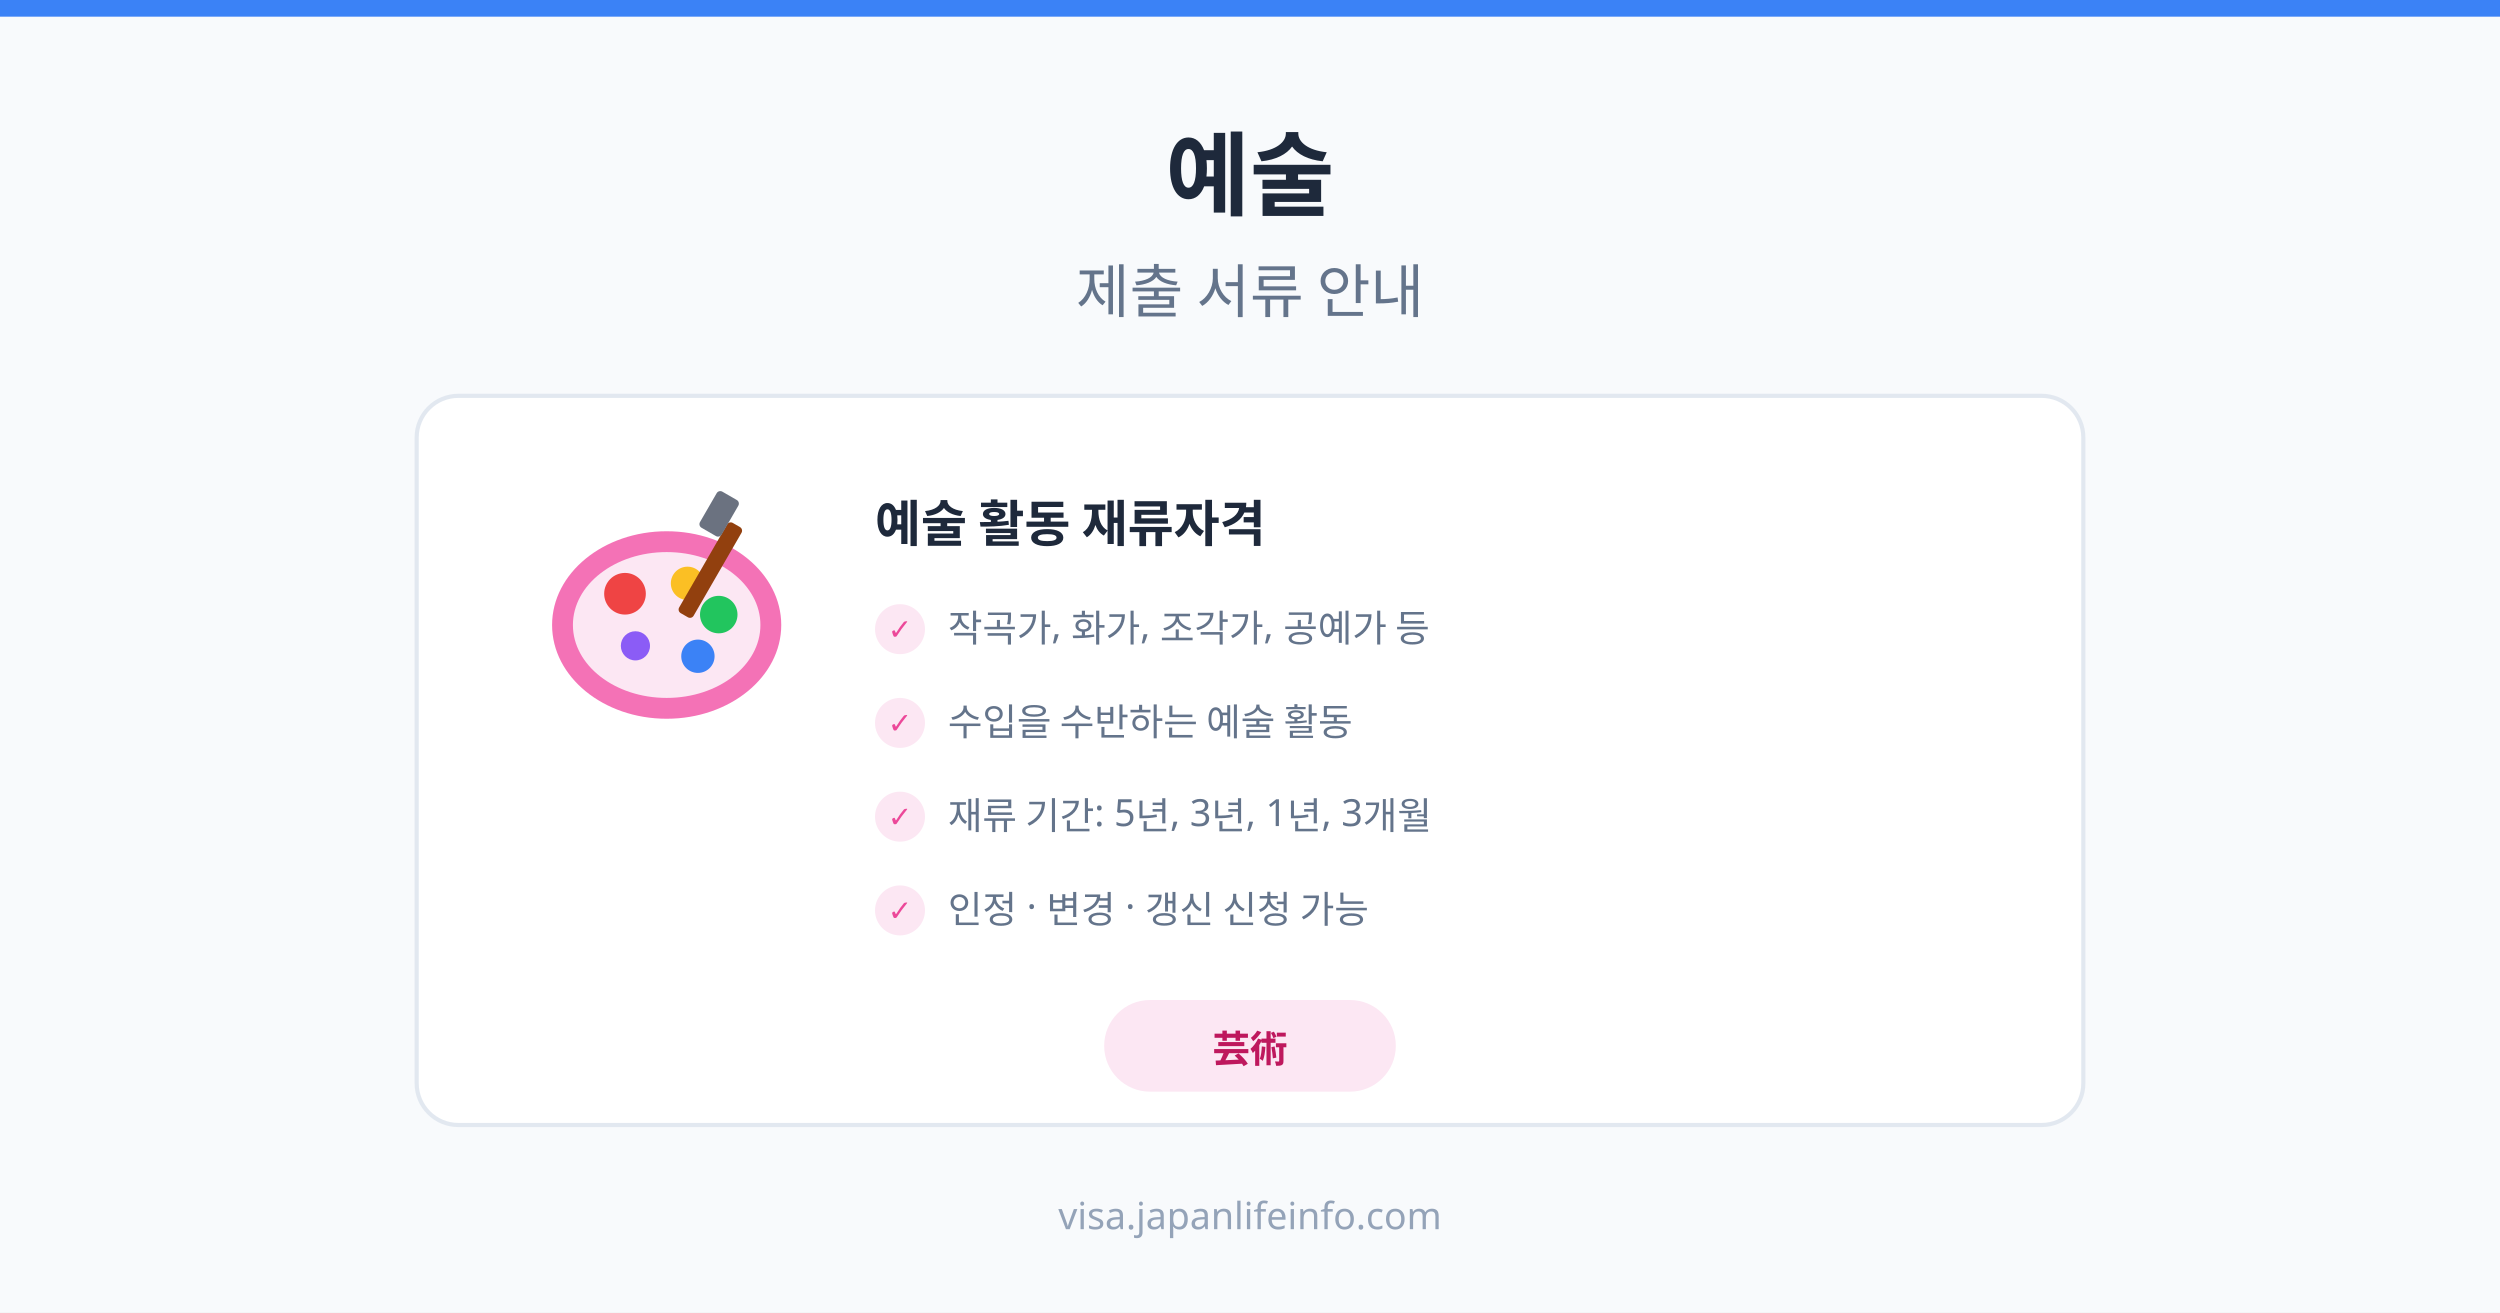
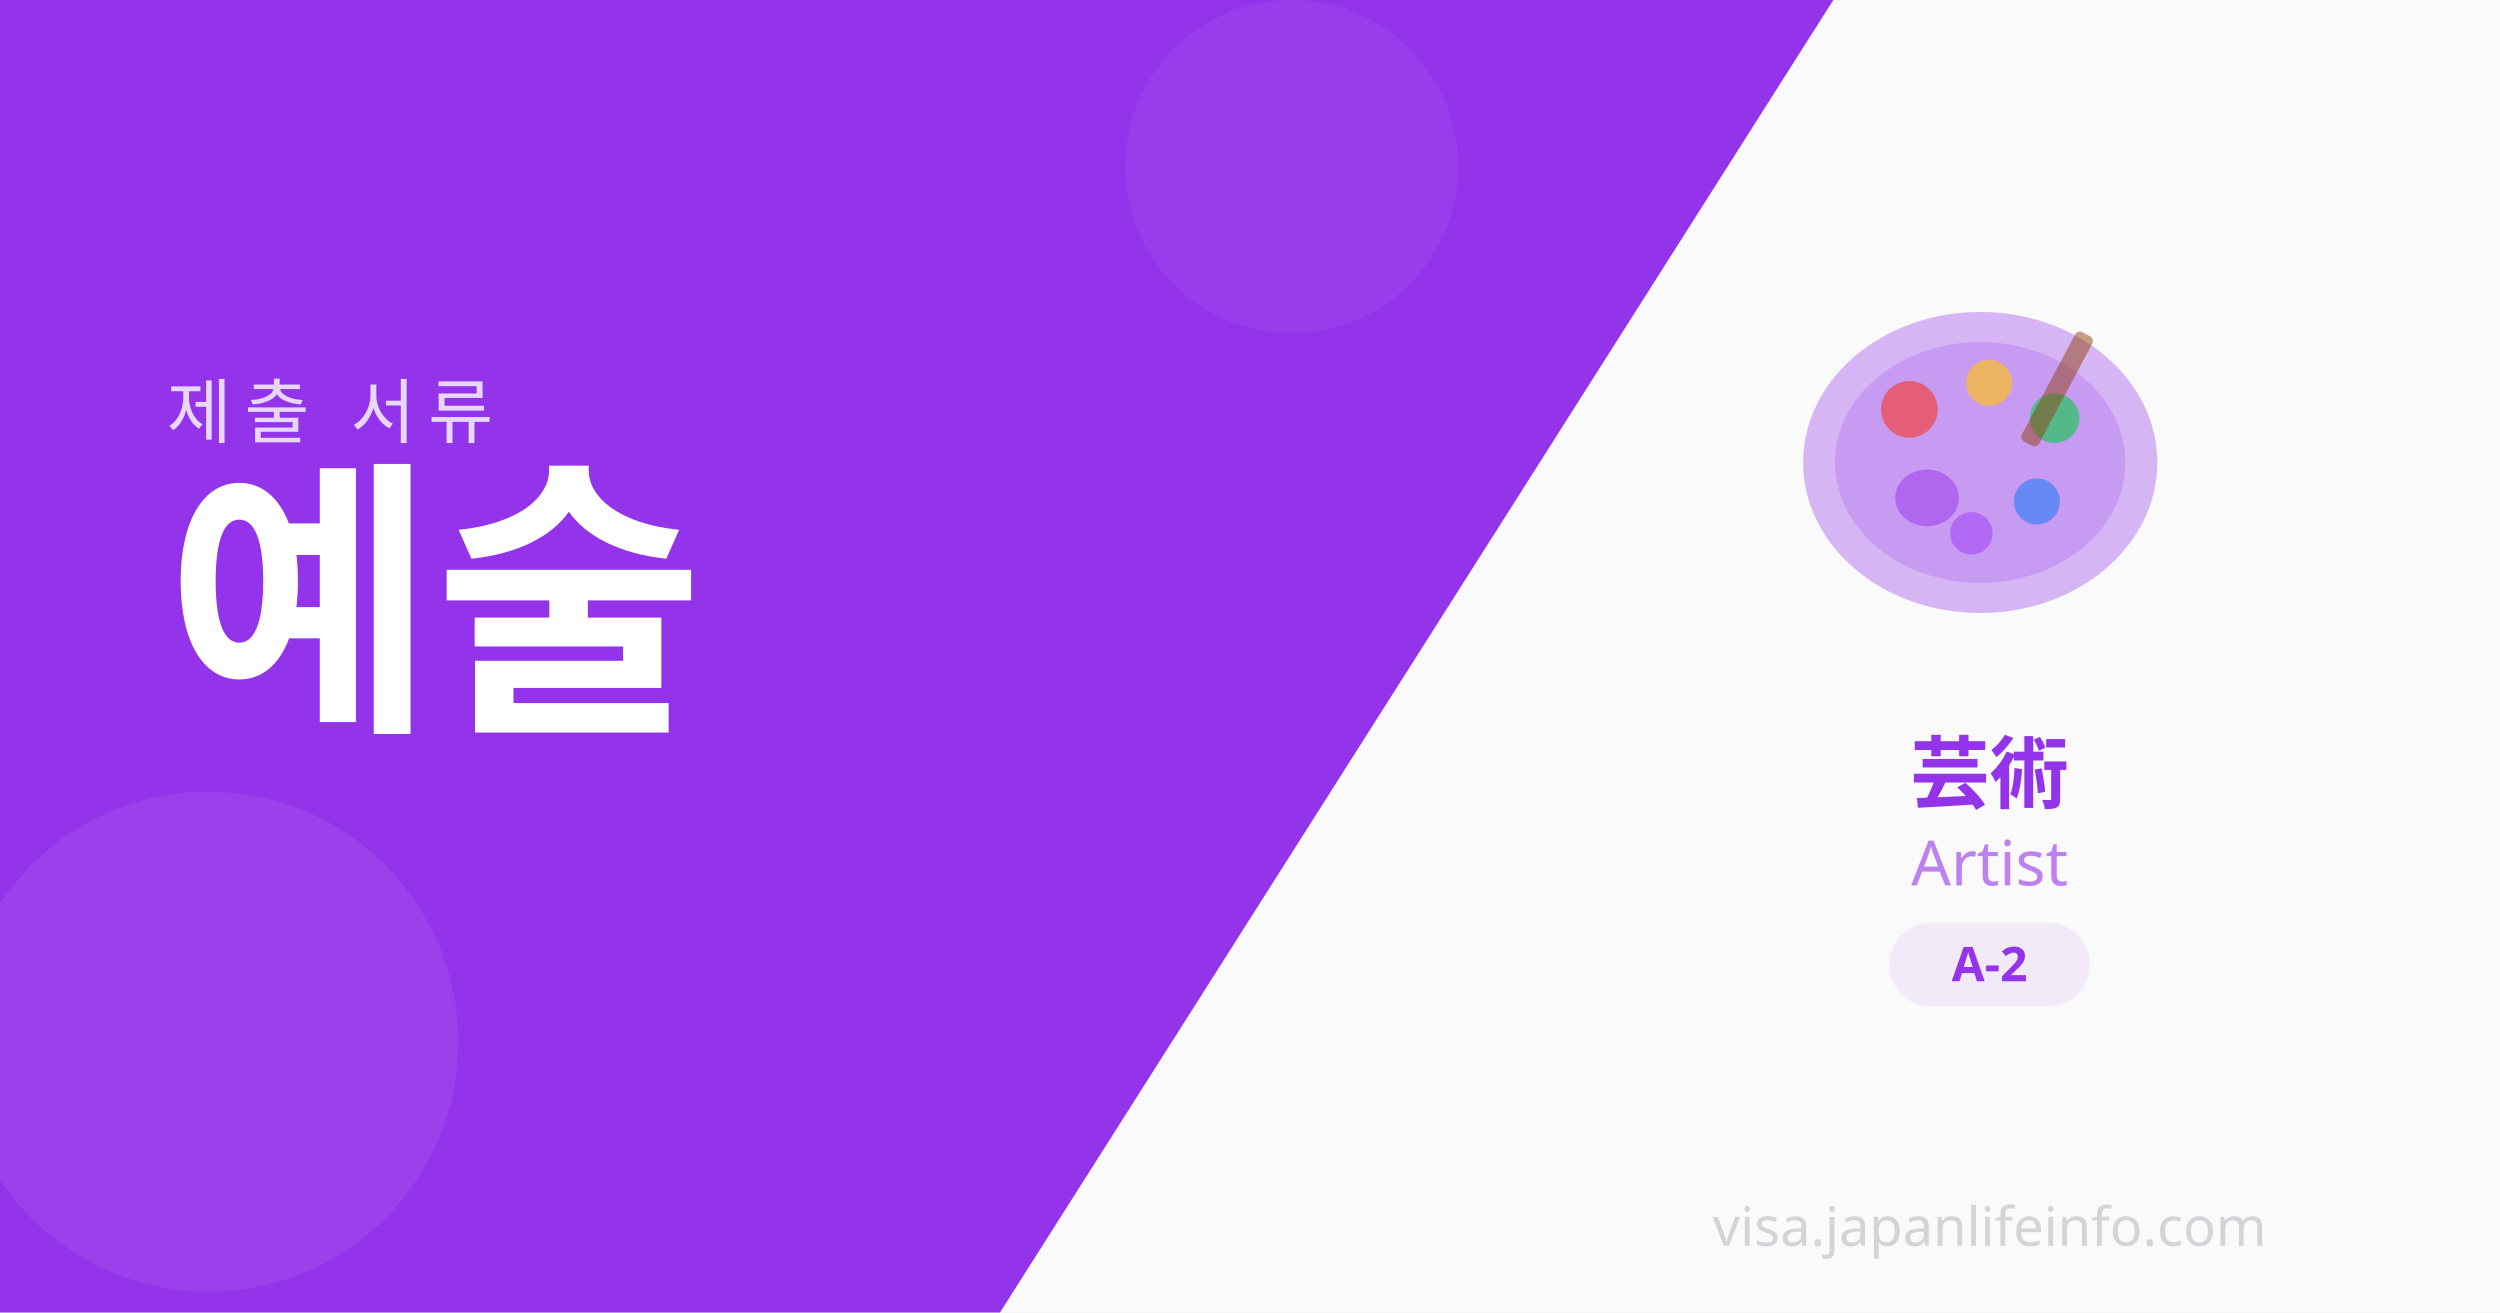
<svg xmlns="http://www.w3.org/2000/svg" width="1200" height="630" viewBox="0 0 1200 630" fill="none">
-   <rect width="1200" height="630" fill="#f8fafc" />
-   <rect width="1200" height="8" fill="url(#headerGradient)" />
-   <text x="600" y="100" text-anchor="middle" fill="#1e293b" font-family="sans-serif" font-size="44" font-weight="bold">예술</text>
-   <text x="600" y="150" text-anchor="middle" fill="#64748b" font-family="sans-serif" font-size="28">제출 서류 안내</text>
-   <g transform="translate(200, 190)">
-     <rect width="800" height="350" rx="20" fill="white" stroke="#e2e8f0" stroke-width="2" />
-     <g transform="translate(60, 50)">
-       <ellipse cx="60" cy="60" rx="55" ry="45" fill="#f472b6" />
-       <ellipse cx="60" cy="60" rx="45" ry="35" fill="#fce7f3" />
-       <circle cx="40" cy="45" r="10" fill="#ef4444" />
-       <circle cx="70" cy="40" r="8" fill="#fbbf24" />
-       <circle cx="85" cy="55" r="9" fill="#22c55e" />
-       <circle cx="75" cy="75" r="8" fill="#3b82f6" />
-       <circle cx="45" cy="70" r="7" fill="#8b5cf6" />
-       <rect x="90" y="10" width="8" height="50" rx="2" fill="#92400e" transform="rotate(30 90 10)" />
-       <rect x="85" y="-5" width="12" height="20" rx="2" fill="#6b7280" transform="rotate(30 85 -5)" />
-     </g>
-     <g transform="translate(220, 40)">
-       <text x="0" y="30" fill="#1e293b" font-family="sans-serif" font-size="24" font-weight="bold">예술 활동 재류자격</text>
-       <g transform="translate(0, 60)">
-         <circle cx="12" cy="12" r="12" fill="#fce7f3" />
-         <text x="12" y="17" text-anchor="middle" fill="#ec4899" font-family="sans-serif" font-size="14">✓</text>
-         <text x="35" y="18" fill="#64748b" font-family="sans-serif" font-size="18">작곡가, 화가, 조각가, 공예가 등</text>
-       </g>
-       <g transform="translate(0, 105)">
-         <circle cx="12" cy="12" r="12" fill="#fce7f3" />
-         <text x="12" y="17" text-anchor="middle" fill="#ec4899" font-family="sans-serif" font-size="14">✓</text>
-         <text x="35" y="18" fill="#64748b" font-family="sans-serif" font-size="18">수입을 수반하는 예술 활동</text>
-       </g>
-       <g transform="translate(0, 150)">
-         <circle cx="12" cy="12" r="12" fill="#fce7f3" />
-         <text x="12" y="17" text-anchor="middle" fill="#ec4899" font-family="sans-serif" font-size="14">✓</text>
-         <text x="35" y="18" fill="#64748b" font-family="sans-serif" font-size="18">재류 기간: 5년, 3년, 1년, 3개월</text>
-       </g>
-       <g transform="translate(0, 195)">
-         <circle cx="12" cy="12" r="12" fill="#fce7f3" />
-         <text x="12" y="17" text-anchor="middle" fill="#ec4899" font-family="sans-serif" font-size="14">✓</text>
-         <text x="35" y="18" fill="#64748b" font-family="sans-serif" font-size="18">인정 · 변경 · 갱신 신청 가능</text>
-       </g>
-     </g>
-     <rect x="330" y="290" width="140" height="44" rx="22" fill="#fce7f3" />
-     <text x="400" y="320" text-anchor="middle" fill="#be185d" font-family="sans-serif" font-size="18" font-weight="bold">芸術</text>
+   <defs>
+     <linearGradient id="splitGrad" x1="0" y1="0" x2="700" y2="630">
+       <stop offset="0%" stop-color="#9333ea" />
+       <stop offset="100%" stop-color="#ec4899" />
+     </linearGradient>
+     <clipPath id="diagClip">
+       <polygon points="0,0 880,0 480,630 0,630" />
+     </clipPath>
+   </defs>
+   <rect width="1200" height="630" fill="#fafafa" />
+   <polygon points="0,0 880,0 480,630 0,630" fill="url(#splitGrad)" />
+   <g clip-path="url(#diagClip)">
+     <circle cx="100" cy="500" r="120" fill="white" opacity="0.07" />
+     <circle cx="620" cy="80" r="80" fill="white" opacity="0.05" />
+     <text x="80" y="210" fill="white" font-family="'Noto Sans KR', 'Noto Sans JP', sans-serif" font-size="34" font-weight="500" letter-spacing="6" opacity="0.8">제출 서류</text>
+     <text x="80" y="340" fill="white" font-family="'Noto Sans KR', 'Noto Sans JP', sans-serif" font-size="140" font-weight="900">예술</text>
  </g>
-   <text x="600" y="590" text-anchor="middle" fill="#94a3b8" font-family="sans-serif" font-size="18">visa.japanlifeinfo.com</text>
-   <defs>
-     <linearGradient id="headerGradient" x1="0" y1="0" x2="1200" y2="0">
-       <stop offset="0%" stop-color="#3b82f6" />
-       <stop offset="50%" stop-color="#8b5cf6" />
-       <stop offset="100%" stop-color="#10b981" />
-     </linearGradient>
-   </defs>
+   <g transform="translate(840, 120) scale(0.85)">
+     <ellipse cx="130" cy="120" rx="100" ry="85" fill="#9333ea" opacity="0.35" />
+     <ellipse cx="130" cy="120" rx="82" ry="68" fill="#9333ea" opacity="0.2" />
+     <ellipse cx="100" cy="140" rx="18" ry="16" fill="#9333ea" opacity="0.5" />
+     <circle cx="90" cy="90" r="16" fill="#ef4444" opacity="0.7" />
+     <circle cx="135" cy="75" r="13" fill="#fbbf24" opacity="0.7" />
+     <circle cx="172" cy="95" r="14" fill="#22c55e" opacity="0.7" />
+     <circle cx="162" cy="142" r="13" fill="#3b82f6" opacity="0.7" />
+     <circle cx="125" cy="160" r="12" fill="#a855f7" opacity="0.7" />
+     <rect x="185" y="45" width="11" height="70" rx="3" fill="#92400e" opacity="0.5" transform="rotate(28 185 45)" />
+   </g>
+   <text x="955" y="385" text-anchor="middle" fill="#9333ea" font-family="'Noto Serif JP', serif" font-size="38" font-weight="700">芸術</text>
+   <text x="955" y="425" text-anchor="middle" fill="#9333ea" font-family="sans-serif" font-size="30" opacity="0.6">Artist</text>
+   <rect x="907" y="443" width="96" height="40" rx="20" fill="#9333ea" opacity="0.08" stroke="#9333ea" stroke-width="1.5" stroke-opacity="0.2" />
+   <text x="955" y="471" text-anchor="middle" fill="#9333ea" font-family="sans-serif" font-size="23" font-weight="600">A-2</text>
+   <text x="955" y="598" text-anchor="middle" fill="#d4d4d8" font-family="sans-serif" font-size="26">visa.japanlifeinfo.com</text>
</svg>
